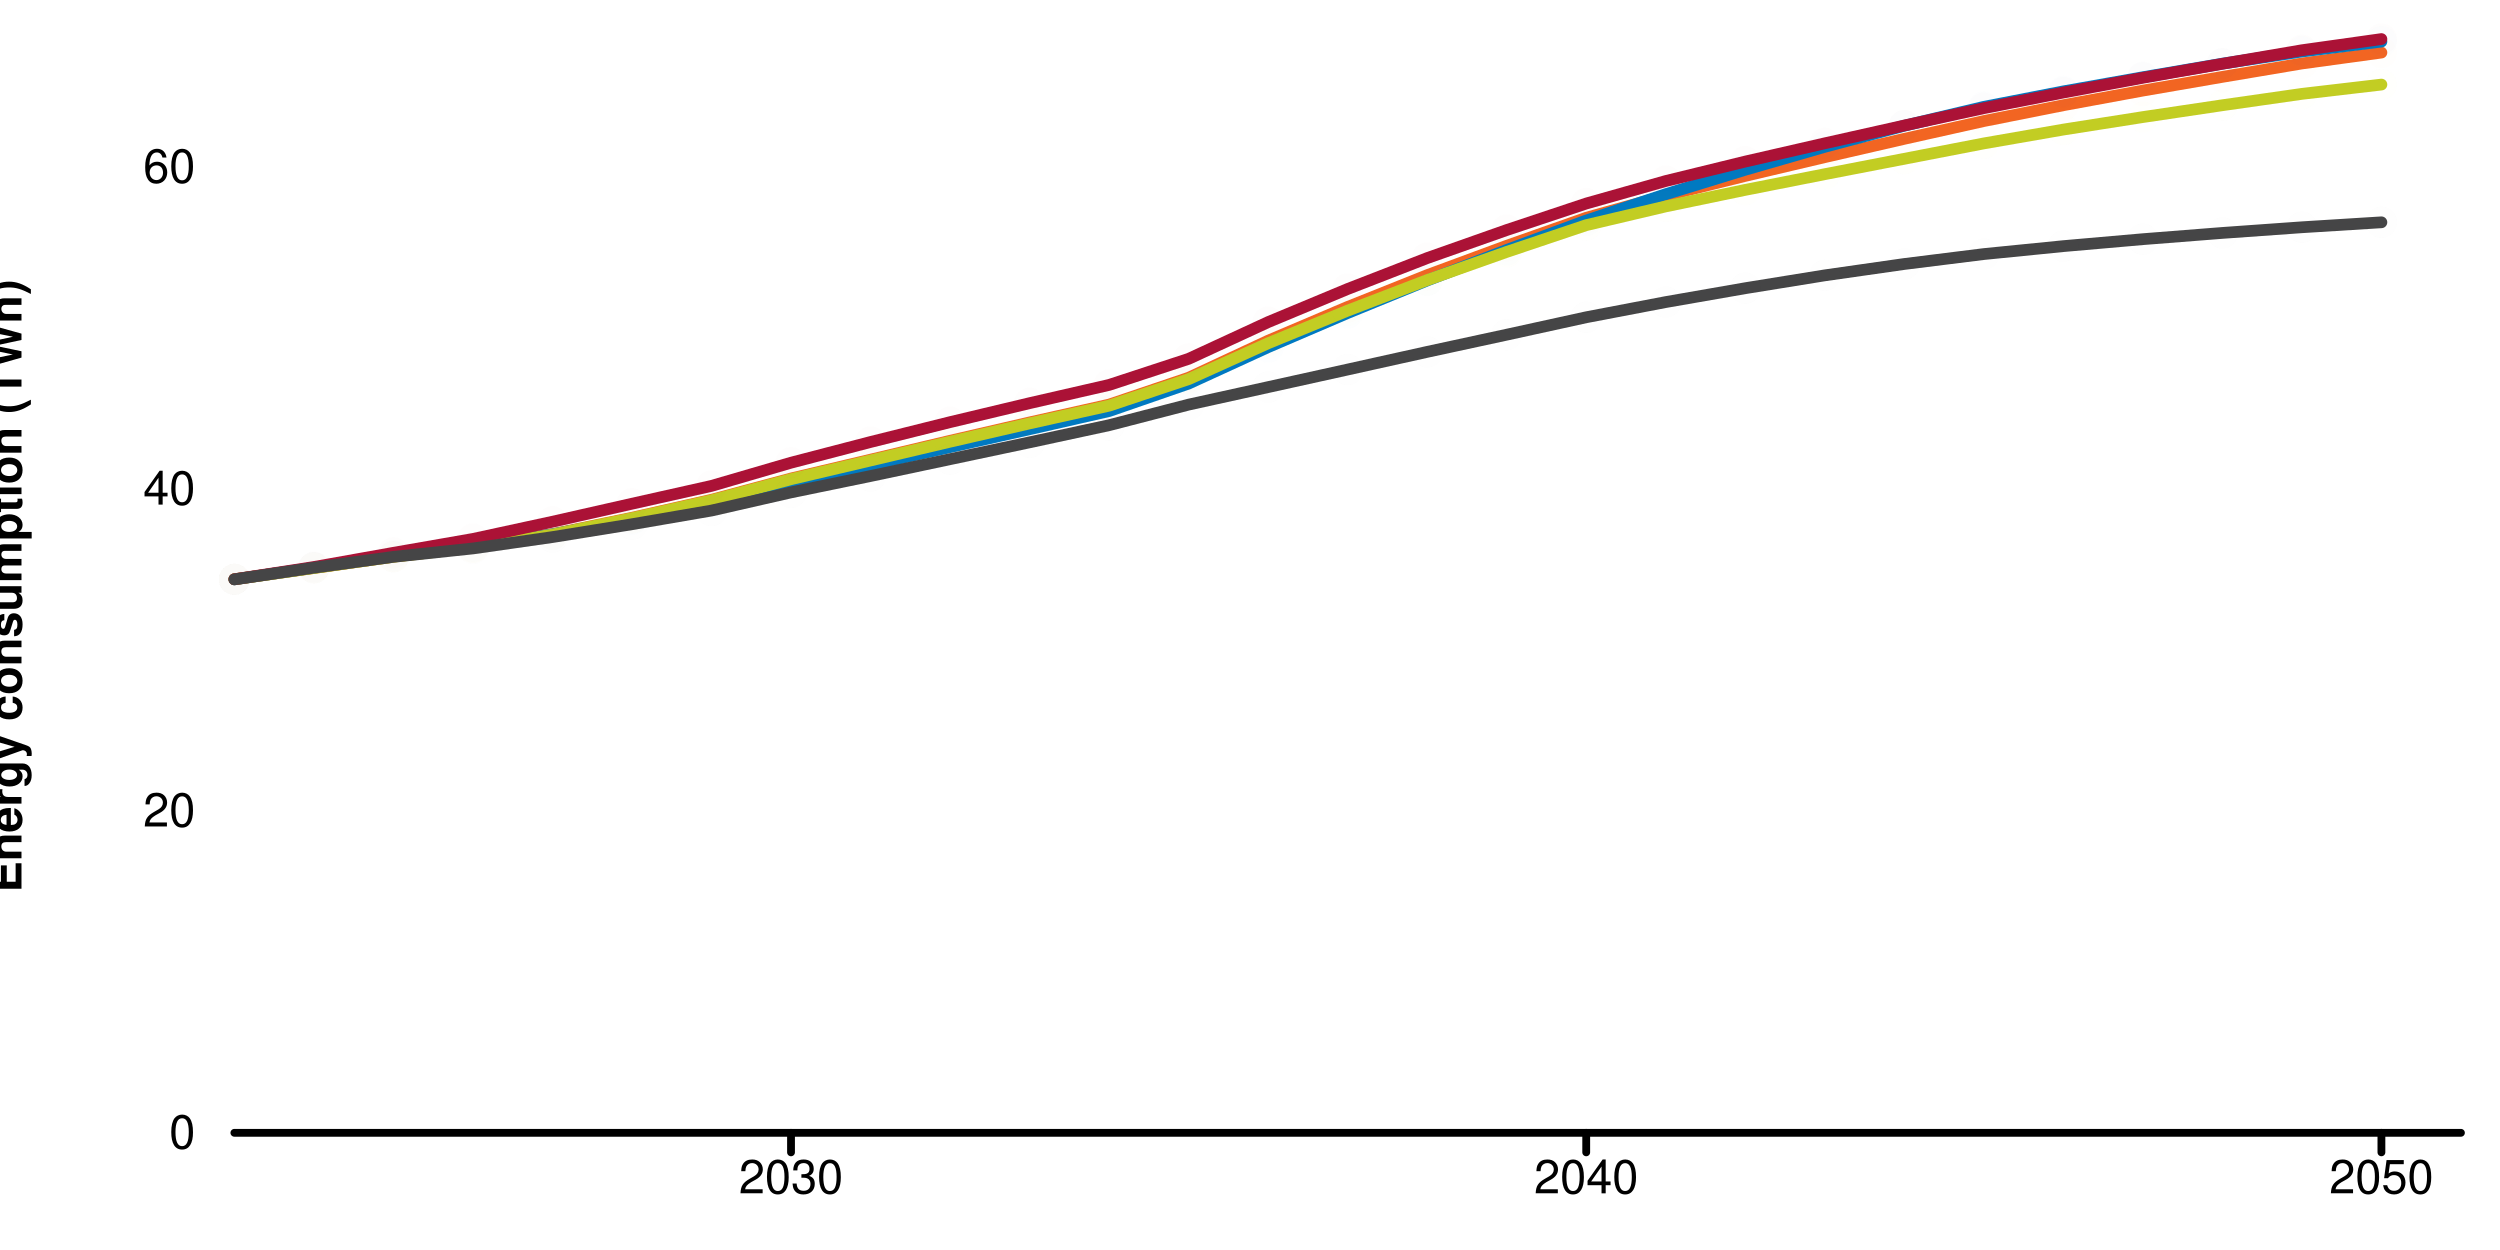
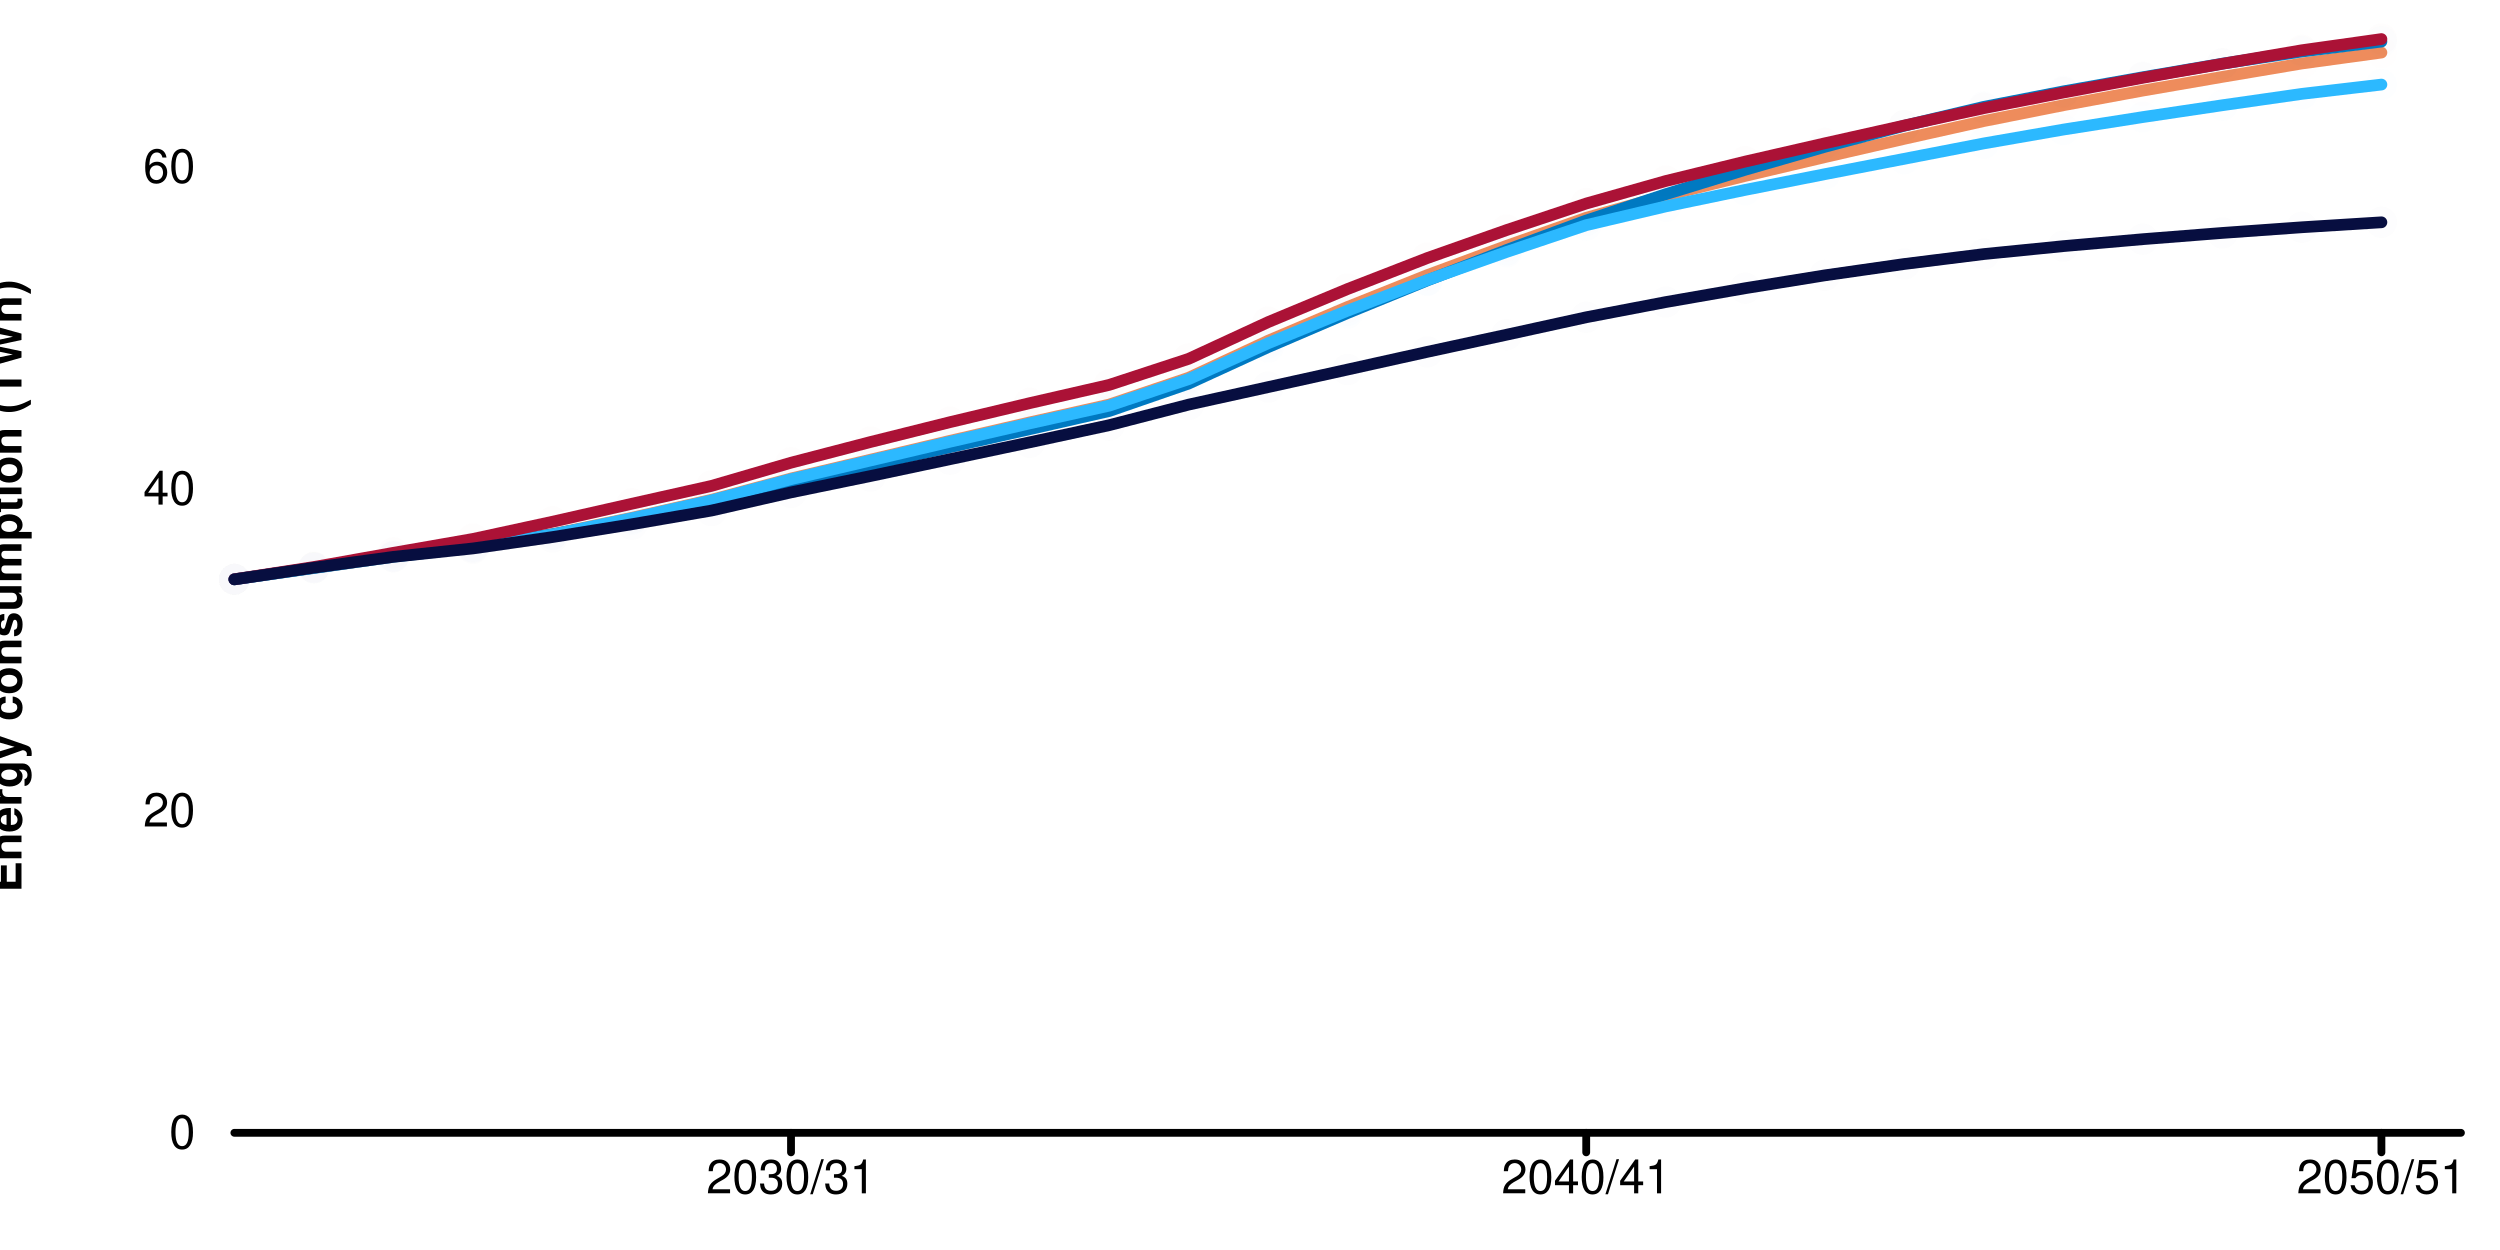
<svg xmlns="http://www.w3.org/2000/svg" width="640" height="320" viewBox="0 0 640 320" preserveAspectRatio="xMinYMin meet" overflow="visible" class="oi-chart-main" data-type="line-chart">
  <defs>
    <style>
	.series path.line { fill-opacity: 0; }
	.series path.line.dotted { stroke-dasharray: 12 20 }
	.series:hover path.line, .series.on path.line { stroke-width: 5; }
	.series .marker { opacity:0.01; }
	.series:hover .marker, .series.active .marker, .series .marker.selected { opacity:1!important; }
	.series .marker:hover, .series .marker.on { r: 6px!important; fill: black; }
	.grid { font-family: "Helvetica Neue",Helvetica,Arial,"Lucida Grande",sans-serif; }
	.grid line { stroke: rgb(0,0,0); stroke-width: 2; stroke-linecap: round; }
	.grid.grid-x text { text-anchor: middle; dominant-baseline: hanging; transform: translateY(10px); }
	.grid.grid-y text { text-anchor: end; dominant-baseline: middle; transform: translateX(-10px); }
	</style>
  </defs>
  <g class="grid grid-y">
    <line x1="60" y1="290" x2="630" y2="290" data-left="60" />
    <text x="60" y="290" text-anchor="end">0</text>
    <text x="60" y="207.584" text-anchor="end">20</text>
    <text x="60" y="125.168" text-anchor="end">40</text>
    <text x="60" y="42.752" text-anchor="end">60</text>
    <text style="text-anchor:middle;dominant-baseline:hanging;font-weight:bold;transform: translateY(150px) rotate(-90deg);">Energy consumption (TWh)</text>
  </g>
  <g class="grid grid-x">
    <line class="tick" x1="202.5" y1="290" x2="202.5" y2="295" />
-     <text x="202.5" y="290" text-anchor="middle">2030</text>
+     <text x="202.5" y="290" text-anchor="middle">2030/31</text>
    <line class="tick" x1="406.071" y1="290" x2="406.071" y2="295" />
-     <text x="406.071" y="290" text-anchor="middle">2040</text>
+     <text x="406.071" y="290" text-anchor="middle">2040/41</text>
    <line class="tick" x1="609.643" y1="290" x2="609.643" y2="295" />
-     <text x="609.643" y="290" text-anchor="middle">2050</text>
+     <text x="609.643" y="290" text-anchor="middle">2050/51</text>
    <text style="text-anchor:middle;dominant-baseline:hanging;font-weight:bold;transform: translateY(150px) rotate(-90deg);" />
  </g>
  <g class="data-layer" role="table">
    <g data-scenario="electric-engagement" class="series series-1" tabindex="0" role="row" aria-label="Series: Electric Engagement" data-series="1">
-       <path d="M 60.00,148.29L 80.36,145.40L 100.71,142.49L 121.07,140.10L 141.43,136.75L 161.79,132.54L 182.14,127.94L 202.50,122.49L 222.86,117.67L 243.21,112.84L 263.57,108.14L 283.93,103.58L 304.29,96.70L 324.64,87.22L 345.00,78.57L 365.36,70.44L 385.71,62.92L 406.07,55.75L 426.43,50.07L 446.79,45.03L 467.14,40.23L 487.50,35.54L 507.86,30.99L 528.21,26.94L 548.57,23.19L 568.93,19.68L 589.29,16.25L 609.64,13.46" id="Electric Engagement" class="line" stroke="#F26522" stroke-width="3" stroke-linecap="round" />
-       <circle class="marker" cx="60.00" cy="148.29" data-y="34.390" data-x="2023" data-i="0" data-series="1" r="4" fill="#F26522" roll="cell" />
-       <circle class="marker" cx="80.36" cy="145.40" data-y="35.090" data-x="2024" data-i="1" data-series="1" r="4" fill="#F26522" roll="cell" />
-       <circle class="marker" cx="100.71" cy="142.49" data-y="35.796" data-x="2025" data-i="2" data-series="1" r="4" fill="#F26522" roll="cell" />
-       <circle class="marker" cx="121.07" cy="140.10" data-y="36.377" data-x="2026" data-i="3" data-series="1" r="4" fill="#F26522" roll="cell" />
-       <circle class="marker" cx="141.43" cy="136.75" data-y="37.190" data-x="2027" data-i="4" data-series="1" r="4" fill="#F26522" roll="cell" />
-       <circle class="marker" cx="161.79" cy="132.54" data-y="38.212" data-x="2028" data-i="5" data-series="1" r="4" fill="#F26522" roll="cell" />
-       <circle class="marker" cx="182.14" cy="127.94" data-y="39.328" data-x="2029" data-i="6" data-series="1" r="4" fill="#F26522" roll="cell" />
-       <circle class="marker" cx="202.50" cy="122.49" data-y="40.650" data-x="2030" data-i="7" data-series="1" r="4" fill="#F26522" roll="cell" />
-       <circle class="marker" cx="222.86" cy="117.67" data-y="41.819" data-x="2031" data-i="8" data-series="1" r="4" fill="#F26522" roll="cell" />
-       <circle class="marker" cx="243.21" cy="112.84" data-y="42.991" data-x="2032" data-i="9" data-series="1" r="4" fill="#F26522" roll="cell" />
-       <circle class="marker" cx="263.57" cy="108.14" data-y="44.133" data-x="2033" data-i="10" data-series="1" r="4" fill="#F26522" roll="cell" />
-       <circle class="marker" cx="283.93" cy="103.58" data-y="45.240" data-x="2034" data-i="11" data-series="1" r="4" fill="#F26522" roll="cell" />
-       <circle class="marker" cx="304.29" cy="96.70" data-y="46.909" data-x="2035" data-i="12" data-series="1" r="4" fill="#F26522" roll="cell" />
-       <circle class="marker" cx="324.64" cy="87.22" data-y="49.210" data-x="2036" data-i="13" data-series="1" r="4" fill="#F26522" roll="cell" />
-       <circle class="marker" cx="345.00" cy="78.57" data-y="51.308" data-x="2037" data-i="14" data-series="1" r="4" fill="#F26522" roll="cell" />
-       <circle class="marker" cx="365.36" cy="70.44" data-y="53.282" data-x="2038" data-i="15" data-series="1" r="4" fill="#F26522" roll="cell" />
-       <circle class="marker" cx="385.71" cy="62.92" data-y="55.106" data-x="2039" data-i="16" data-series="1" r="4" fill="#F26522" roll="cell" />
-       <circle class="marker" cx="406.07" cy="55.75" data-y="56.845" data-x="2040" data-i="17" data-series="1" r="4" fill="#F26522" roll="cell" />
-       <circle class="marker" cx="426.43" cy="50.07" data-y="58.224" data-x="2041" data-i="18" data-series="1" r="4" fill="#F26522" roll="cell" />
-       <circle class="marker" cx="446.79" cy="45.03" data-y="59.448" data-x="2042" data-i="19" data-series="1" r="4" fill="#F26522" roll="cell" />
-       <circle class="marker" cx="467.14" cy="40.23" data-y="60.613" data-x="2043" data-i="20" data-series="1" r="4" fill="#F26522" roll="cell" />
-       <circle class="marker" cx="487.50" cy="35.54" data-y="61.749" data-x="2044" data-i="21" data-series="1" r="4" fill="#F26522" roll="cell" />
-       <circle class="marker" cx="507.86" cy="30.99" data-y="62.854" data-x="2045" data-i="22" data-series="1" r="4" fill="#F26522" roll="cell" />
-       <circle class="marker" cx="528.21" cy="26.94" data-y="63.838" data-x="2046" data-i="23" data-series="1" r="4" fill="#F26522" roll="cell" />
-       <circle class="marker" cx="548.57" cy="23.19" data-y="64.747" data-x="2047" data-i="24" data-series="1" r="4" fill="#F26522" roll="cell" />
-       <circle class="marker" cx="568.93" cy="19.68" data-y="65.600" data-x="2048" data-i="25" data-series="1" r="4" fill="#F26522" roll="cell" />
-       <circle class="marker" cx="589.29" cy="16.25" data-y="66.431" data-x="2049" data-i="26" data-series="1" r="4" fill="#F26522" roll="cell" />
-       <circle class="marker" cx="609.64" cy="13.46" data-y="67.109" data-x="2050" data-i="27" data-series="1" r="4" fill="#F26522" roll="cell" />
+       <path d="M 60.00,148.29L 80.36,145.40L 100.71,142.49L 121.07,140.10L 141.43,136.75L 161.79,132.54L 182.14,127.94L 202.50,122.49L 222.86,117.67L 243.21,112.84L 263.57,108.14L 283.93,103.58L 304.29,96.70L 324.64,87.22L 345.00,78.57L 365.36,70.44L 385.71,62.92L 406.07,55.75L 426.43,50.07L 446.79,45.03L 467.14,40.23L 487.50,35.54L 507.86,30.99L 528.21,26.94L 548.57,23.19L 568.93,19.68L 589.29,16.25L 609.64,13.46" id="Electric Engagement" class="line" stroke="#EE8C5C" stroke-width="3" stroke-linecap="round" />
+       <circle class="marker" cx="60.00" cy="148.29" data-y="34.390" data-x="2023/24" data-i="0" data-series="1" r="4" fill="#EE8C5C" roll="cell" />
+       <circle class="marker" cx="80.36" cy="145.40" data-y="35.090" data-x="2024/25" data-i="1" data-series="1" r="4" fill="#EE8C5C" roll="cell" />
+       <circle class="marker" cx="100.71" cy="142.49" data-y="35.796" data-x="2025/26" data-i="2" data-series="1" r="4" fill="#EE8C5C" roll="cell" />
+       <circle class="marker" cx="121.07" cy="140.10" data-y="36.377" data-x="2026/27" data-i="3" data-series="1" r="4" fill="#EE8C5C" roll="cell" />
+       <circle class="marker" cx="141.43" cy="136.75" data-y="37.190" data-x="2027/28" data-i="4" data-series="1" r="4" fill="#EE8C5C" roll="cell" />
+       <circle class="marker" cx="161.79" cy="132.54" data-y="38.212" data-x="2028/29" data-i="5" data-series="1" r="4" fill="#EE8C5C" roll="cell" />
+       <circle class="marker" cx="182.14" cy="127.94" data-y="39.328" data-x="2029/30" data-i="6" data-series="1" r="4" fill="#EE8C5C" roll="cell" />
+       <circle class="marker" cx="202.50" cy="122.49" data-y="40.650" data-x="2030/31" data-i="7" data-series="1" r="4" fill="#EE8C5C" roll="cell" />
+       <circle class="marker" cx="222.86" cy="117.67" data-y="41.819" data-x="2031/32" data-i="8" data-series="1" r="4" fill="#EE8C5C" roll="cell" />
+       <circle class="marker" cx="243.21" cy="112.84" data-y="42.991" data-x="2032/33" data-i="9" data-series="1" r="4" fill="#EE8C5C" roll="cell" />
+       <circle class="marker" cx="263.57" cy="108.14" data-y="44.133" data-x="2033/34" data-i="10" data-series="1" r="4" fill="#EE8C5C" roll="cell" />
+       <circle class="marker" cx="283.93" cy="103.58" data-y="45.240" data-x="2034/35" data-i="11" data-series="1" r="4" fill="#EE8C5C" roll="cell" />
+       <circle class="marker" cx="304.29" cy="96.70" data-y="46.909" data-x="2035/36" data-i="12" data-series="1" r="4" fill="#EE8C5C" roll="cell" />
+       <circle class="marker" cx="324.64" cy="87.22" data-y="49.210" data-x="2036/37" data-i="13" data-series="1" r="4" fill="#EE8C5C" roll="cell" />
+       <circle class="marker" cx="345.00" cy="78.57" data-y="51.308" data-x="2037/38" data-i="14" data-series="1" r="4" fill="#EE8C5C" roll="cell" />
+       <circle class="marker" cx="365.36" cy="70.44" data-y="53.282" data-x="2038/39" data-i="15" data-series="1" r="4" fill="#EE8C5C" roll="cell" />
+       <circle class="marker" cx="385.71" cy="62.92" data-y="55.106" data-x="2039/40" data-i="16" data-series="1" r="4" fill="#EE8C5C" roll="cell" />
+       <circle class="marker" cx="406.07" cy="55.75" data-y="56.845" data-x="2040/41" data-i="17" data-series="1" r="4" fill="#EE8C5C" roll="cell" />
+       <circle class="marker" cx="426.43" cy="50.07" data-y="58.224" data-x="2041/42" data-i="18" data-series="1" r="4" fill="#EE8C5C" roll="cell" />
+       <circle class="marker" cx="446.79" cy="45.03" data-y="59.448" data-x="2042/43" data-i="19" data-series="1" r="4" fill="#EE8C5C" roll="cell" />
+       <circle class="marker" cx="467.14" cy="40.23" data-y="60.613" data-x="2043/44" data-i="20" data-series="1" r="4" fill="#EE8C5C" roll="cell" />
+       <circle class="marker" cx="487.50" cy="35.54" data-y="61.749" data-x="2044/45" data-i="21" data-series="1" r="4" fill="#EE8C5C" roll="cell" />
+       <circle class="marker" cx="507.86" cy="30.99" data-y="62.854" data-x="2045/46" data-i="22" data-series="1" r="4" fill="#EE8C5C" roll="cell" />
+       <circle class="marker" cx="528.21" cy="26.94" data-y="63.838" data-x="2046/47" data-i="23" data-series="1" r="4" fill="#EE8C5C" roll="cell" />
+       <circle class="marker" cx="548.57" cy="23.19" data-y="64.747" data-x="2047/48" data-i="24" data-series="1" r="4" fill="#EE8C5C" roll="cell" />
+       <circle class="marker" cx="568.93" cy="19.68" data-y="65.600" data-x="2048/49" data-i="25" data-series="1" r="4" fill="#EE8C5C" roll="cell" />
+       <circle class="marker" cx="589.29" cy="16.25" data-y="66.431" data-x="2049/50" data-i="26" data-series="1" r="4" fill="#EE8C5C" roll="cell" />
+       <circle class="marker" cx="609.64" cy="13.46" data-y="67.109" data-x="2050/51" data-i="27" data-series="1" r="4" fill="#EE8C5C" roll="cell" />
    </g>
    <g data-scenario="hydrogen-evolution" class="series series-2" tabindex="0" role="row" aria-label="Series: Hydrogen Evolution" data-series="2">
      <path d="M 60.00,148.31L 80.36,145.33L 100.71,142.26L 121.07,139.85L 141.43,136.78L 161.79,133.00L 182.14,128.81L 202.50,123.64L 222.86,119.07L 243.21,114.46L 263.57,109.88L 283.93,105.23L 304.29,98.19L 324.64,88.86L 345.00,80.13L 365.36,71.80L 385.71,63.99L 406.07,56.45L 426.43,49.71L 446.79,43.46L 467.14,37.59L 487.50,32.18L 507.86,27.35L 528.21,23.39L 548.57,19.77L 568.93,16.29L 589.29,13.18L 609.64,10.65" id="Hydrogen Evolution" class="line" stroke="#0079C1" stroke-width="3" stroke-linecap="round" />
-       <circle class="marker" cx="60.00" cy="148.31" data-y="34.383" data-x="2023" data-i="0" data-series="2" r="4" fill="#0079C1" roll="cell" />
-       <circle class="marker" cx="80.36" cy="145.33" data-y="35.107" data-x="2024" data-i="1" data-series="2" r="4" fill="#0079C1" roll="cell" />
-       <circle class="marker" cx="100.71" cy="142.26" data-y="35.852" data-x="2025" data-i="2" data-series="2" r="4" fill="#0079C1" roll="cell" />
-       <circle class="marker" cx="121.07" cy="139.85" data-y="36.438" data-x="2026" data-i="3" data-series="2" r="4" fill="#0079C1" roll="cell" />
-       <circle class="marker" cx="141.43" cy="136.78" data-y="37.183" data-x="2027" data-i="4" data-series="2" r="4" fill="#0079C1" roll="cell" />
-       <circle class="marker" cx="161.79" cy="133.00" data-y="38.100" data-x="2028" data-i="5" data-series="2" r="4" fill="#0079C1" roll="cell" />
-       <circle class="marker" cx="182.14" cy="128.81" data-y="39.117" data-x="2029" data-i="6" data-series="2" r="4" fill="#0079C1" roll="cell" />
-       <circle class="marker" cx="202.50" cy="123.64" data-y="40.372" data-x="2030" data-i="7" data-series="2" r="4" fill="#0079C1" roll="cell" />
-       <circle class="marker" cx="222.86" cy="119.07" data-y="41.480" data-x="2031" data-i="8" data-series="2" r="4" fill="#0079C1" roll="cell" />
-       <circle class="marker" cx="243.21" cy="114.46" data-y="42.598" data-x="2032" data-i="9" data-series="2" r="4" fill="#0079C1" roll="cell" />
-       <circle class="marker" cx="263.57" cy="109.88" data-y="43.711" data-x="2033" data-i="10" data-series="2" r="4" fill="#0079C1" roll="cell" />
-       <circle class="marker" cx="283.93" cy="105.23" data-y="44.838" data-x="2034" data-i="11" data-series="2" r="4" fill="#0079C1" roll="cell" />
-       <circle class="marker" cx="304.29" cy="98.19" data-y="46.547" data-x="2035" data-i="12" data-series="2" r="4" fill="#0079C1" roll="cell" />
-       <circle class="marker" cx="324.64" cy="88.86" data-y="48.812" data-x="2036" data-i="13" data-series="2" r="4" fill="#0079C1" roll="cell" />
-       <circle class="marker" cx="345.00" cy="80.13" data-y="50.929" data-x="2037" data-i="14" data-series="2" r="4" fill="#0079C1" roll="cell" />
-       <circle class="marker" cx="365.36" cy="71.80" data-y="52.952" data-x="2038" data-i="15" data-series="2" r="4" fill="#0079C1" roll="cell" />
-       <circle class="marker" cx="385.71" cy="63.99" data-y="54.847" data-x="2039" data-i="16" data-series="2" r="4" fill="#0079C1" roll="cell" />
-       <circle class="marker" cx="406.07" cy="56.45" data-y="56.676" data-x="2040" data-i="17" data-series="2" r="4" fill="#0079C1" roll="cell" />
-       <circle class="marker" cx="426.43" cy="49.71" data-y="58.311" data-x="2041" data-i="18" data-series="2" r="4" fill="#0079C1" roll="cell" />
-       <circle class="marker" cx="446.79" cy="43.46" data-y="59.828" data-x="2042" data-i="19" data-series="2" r="4" fill="#0079C1" roll="cell" />
-       <circle class="marker" cx="467.14" cy="37.59" data-y="61.253" data-x="2043" data-i="20" data-series="2" r="4" fill="#0079C1" roll="cell" />
-       <circle class="marker" cx="487.50" cy="32.18" data-y="62.566" data-x="2044" data-i="21" data-series="2" r="4" fill="#0079C1" roll="cell" />
-       <circle class="marker" cx="507.86" cy="27.35" data-y="63.738" data-x="2045" data-i="22" data-series="2" r="4" fill="#0079C1" roll="cell" />
-       <circle class="marker" cx="528.21" cy="23.39" data-y="64.699" data-x="2046" data-i="23" data-series="2" r="4" fill="#0079C1" roll="cell" />
-       <circle class="marker" cx="548.57" cy="19.77" data-y="65.576" data-x="2047" data-i="24" data-series="2" r="4" fill="#0079C1" roll="cell" />
-       <circle class="marker" cx="568.93" cy="16.29" data-y="66.422" data-x="2048" data-i="25" data-series="2" r="4" fill="#0079C1" roll="cell" />
-       <circle class="marker" cx="589.29" cy="13.18" data-y="67.176" data-x="2049" data-i="26" data-series="2" r="4" fill="#0079C1" roll="cell" />
-       <circle class="marker" cx="609.64" cy="10.65" data-y="67.791" data-x="2050" data-i="27" data-series="2" r="4" fill="#0079C1" roll="cell" />
+       <circle class="marker" cx="60.00" cy="148.31" data-y="34.383" data-x="2023/24" data-i="0" data-series="2" r="4" fill="#0079C1" roll="cell" />
+       <circle class="marker" cx="80.36" cy="145.33" data-y="35.107" data-x="2024/25" data-i="1" data-series="2" r="4" fill="#0079C1" roll="cell" />
+       <circle class="marker" cx="100.71" cy="142.26" data-y="35.852" data-x="2025/26" data-i="2" data-series="2" r="4" fill="#0079C1" roll="cell" />
+       <circle class="marker" cx="121.07" cy="139.85" data-y="36.438" data-x="2026/27" data-i="3" data-series="2" r="4" fill="#0079C1" roll="cell" />
+       <circle class="marker" cx="141.43" cy="136.78" data-y="37.183" data-x="2027/28" data-i="4" data-series="2" r="4" fill="#0079C1" roll="cell" />
+       <circle class="marker" cx="161.79" cy="133.00" data-y="38.100" data-x="2028/29" data-i="5" data-series="2" r="4" fill="#0079C1" roll="cell" />
+       <circle class="marker" cx="182.14" cy="128.81" data-y="39.117" data-x="2029/30" data-i="6" data-series="2" r="4" fill="#0079C1" roll="cell" />
+       <circle class="marker" cx="202.50" cy="123.64" data-y="40.372" data-x="2030/31" data-i="7" data-series="2" r="4" fill="#0079C1" roll="cell" />
+       <circle class="marker" cx="222.86" cy="119.07" data-y="41.480" data-x="2031/32" data-i="8" data-series="2" r="4" fill="#0079C1" roll="cell" />
+       <circle class="marker" cx="243.21" cy="114.46" data-y="42.598" data-x="2032/33" data-i="9" data-series="2" r="4" fill="#0079C1" roll="cell" />
+       <circle class="marker" cx="263.57" cy="109.88" data-y="43.711" data-x="2033/34" data-i="10" data-series="2" r="4" fill="#0079C1" roll="cell" />
+       <circle class="marker" cx="283.93" cy="105.23" data-y="44.838" data-x="2034/35" data-i="11" data-series="2" r="4" fill="#0079C1" roll="cell" />
+       <circle class="marker" cx="304.29" cy="98.19" data-y="46.547" data-x="2035/36" data-i="12" data-series="2" r="4" fill="#0079C1" roll="cell" />
+       <circle class="marker" cx="324.64" cy="88.86" data-y="48.812" data-x="2036/37" data-i="13" data-series="2" r="4" fill="#0079C1" roll="cell" />
+       <circle class="marker" cx="345.00" cy="80.13" data-y="50.929" data-x="2037/38" data-i="14" data-series="2" r="4" fill="#0079C1" roll="cell" />
+       <circle class="marker" cx="365.36" cy="71.80" data-y="52.952" data-x="2038/39" data-i="15" data-series="2" r="4" fill="#0079C1" roll="cell" />
+       <circle class="marker" cx="385.71" cy="63.99" data-y="54.847" data-x="2039/40" data-i="16" data-series="2" r="4" fill="#0079C1" roll="cell" />
+       <circle class="marker" cx="406.07" cy="56.45" data-y="56.676" data-x="2040/41" data-i="17" data-series="2" r="4" fill="#0079C1" roll="cell" />
+       <circle class="marker" cx="426.43" cy="49.71" data-y="58.311" data-x="2041/42" data-i="18" data-series="2" r="4" fill="#0079C1" roll="cell" />
+       <circle class="marker" cx="446.79" cy="43.46" data-y="59.828" data-x="2042/43" data-i="19" data-series="2" r="4" fill="#0079C1" roll="cell" />
+       <circle class="marker" cx="467.14" cy="37.59" data-y="61.253" data-x="2043/44" data-i="20" data-series="2" r="4" fill="#0079C1" roll="cell" />
+       <circle class="marker" cx="487.50" cy="32.18" data-y="62.566" data-x="2044/45" data-i="21" data-series="2" r="4" fill="#0079C1" roll="cell" />
+       <circle class="marker" cx="507.86" cy="27.35" data-y="63.738" data-x="2045/46" data-i="22" data-series="2" r="4" fill="#0079C1" roll="cell" />
+       <circle class="marker" cx="528.21" cy="23.39" data-y="64.699" data-x="2046/47" data-i="23" data-series="2" r="4" fill="#0079C1" roll="cell" />
+       <circle class="marker" cx="548.57" cy="19.77" data-y="65.576" data-x="2047/48" data-i="24" data-series="2" r="4" fill="#0079C1" roll="cell" />
+       <circle class="marker" cx="568.93" cy="16.29" data-y="66.422" data-x="2048/49" data-i="25" data-series="2" r="4" fill="#0079C1" roll="cell" />
+       <circle class="marker" cx="589.29" cy="13.18" data-y="67.176" data-x="2049/50" data-i="26" data-series="2" r="4" fill="#0079C1" roll="cell" />
+       <circle class="marker" cx="609.64" cy="10.65" data-y="67.791" data-x="2050/51" data-i="27" data-series="2" r="4" fill="#0079C1" roll="cell" />
    </g>
    <g data-scenario="holistic-transition" class="series series-3" tabindex="0" role="row" aria-label="Series: Holistic Transition" data-series="3">
-       <path d="M 60.00,148.29L 80.36,145.42L 100.71,142.53L 121.07,140.16L 141.43,136.84L 161.79,132.66L 182.14,128.09L 202.50,122.67L 222.86,117.88L 243.21,113.08L 263.57,108.39L 283.93,103.85L 304.29,97.06L 324.64,87.87L 345.00,79.52L 365.36,71.70L 385.71,64.49L 406.07,57.64L 426.43,52.84L 446.79,48.61L 467.14,44.59L 487.50,40.65L 507.86,36.71L 528.21,33.17L 548.57,29.97L 568.93,26.94L 589.29,24.03L 609.64,21.65" id="Holistic Transition" class="line" stroke="#C2CD23" stroke-width="3" stroke-linecap="round" />
-       <circle class="marker" cx="60.00" cy="148.29" data-y="34.390" data-x="2023" data-i="0" data-series="3" r="4" fill="#C2CD23" roll="cell" />
-       <circle class="marker" cx="80.36" cy="145.42" data-y="35.085" data-x="2024" data-i="1" data-series="3" r="4" fill="#C2CD23" roll="cell" />
-       <circle class="marker" cx="100.71" cy="142.53" data-y="35.786" data-x="2025" data-i="2" data-series="3" r="4" fill="#C2CD23" roll="cell" />
-       <circle class="marker" cx="121.07" cy="140.16" data-y="36.361" data-x="2026" data-i="3" data-series="3" r="4" fill="#C2CD23" roll="cell" />
-       <circle class="marker" cx="141.43" cy="136.84" data-y="37.167" data-x="2027" data-i="4" data-series="3" r="4" fill="#C2CD23" roll="cell" />
-       <circle class="marker" cx="161.79" cy="132.66" data-y="38.182" data-x="2028" data-i="5" data-series="3" r="4" fill="#C2CD23" roll="cell" />
-       <circle class="marker" cx="182.14" cy="128.09" data-y="39.290" data-x="2029" data-i="6" data-series="3" r="4" fill="#C2CD23" roll="cell" />
-       <circle class="marker" cx="202.50" cy="122.67" data-y="40.605" data-x="2030" data-i="7" data-series="3" r="4" fill="#C2CD23" roll="cell" />
-       <circle class="marker" cx="222.86" cy="117.88" data-y="41.768" data-x="2031" data-i="8" data-series="3" r="4" fill="#C2CD23" roll="cell" />
-       <circle class="marker" cx="243.21" cy="113.08" data-y="42.934" data-x="2032" data-i="9" data-series="3" r="4" fill="#C2CD23" roll="cell" />
-       <circle class="marker" cx="263.57" cy="108.39" data-y="44.071" data-x="2033" data-i="10" data-series="3" r="4" fill="#C2CD23" roll="cell" />
-       <circle class="marker" cx="283.93" cy="103.85" data-y="45.173" data-x="2034" data-i="11" data-series="3" r="4" fill="#C2CD23" roll="cell" />
-       <circle class="marker" cx="304.29" cy="97.06" data-y="46.821" data-x="2035" data-i="12" data-series="3" r="4" fill="#C2CD23" roll="cell" />
-       <circle class="marker" cx="324.64" cy="87.87" data-y="49.051" data-x="2036" data-i="13" data-series="3" r="4" fill="#C2CD23" roll="cell" />
-       <circle class="marker" cx="345.00" cy="79.52" data-y="51.077" data-x="2037" data-i="14" data-series="3" r="4" fill="#C2CD23" roll="cell" />
-       <circle class="marker" cx="365.36" cy="71.70" data-y="52.976" data-x="2038" data-i="15" data-series="3" r="4" fill="#C2CD23" roll="cell" />
-       <circle class="marker" cx="385.71" cy="64.49" data-y="54.724" data-x="2039" data-i="16" data-series="3" r="4" fill="#C2CD23" roll="cell" />
-       <circle class="marker" cx="406.07" cy="57.64" data-y="56.386" data-x="2040" data-i="17" data-series="3" r="4" fill="#C2CD23" roll="cell" />
-       <circle class="marker" cx="426.43" cy="52.84" data-y="57.553" data-x="2041" data-i="18" data-series="3" r="4" fill="#C2CD23" roll="cell" />
-       <circle class="marker" cx="446.79" cy="48.61" data-y="58.578" data-x="2042" data-i="19" data-series="3" r="4" fill="#C2CD23" roll="cell" />
-       <circle class="marker" cx="467.14" cy="44.59" data-y="59.555" data-x="2043" data-i="20" data-series="3" r="4" fill="#C2CD23" roll="cell" />
-       <circle class="marker" cx="487.50" cy="40.65" data-y="60.511" data-x="2044" data-i="21" data-series="3" r="4" fill="#C2CD23" roll="cell" />
-       <circle class="marker" cx="507.86" cy="36.71" data-y="61.466" data-x="2045" data-i="22" data-series="3" r="4" fill="#C2CD23" roll="cell" />
-       <circle class="marker" cx="528.21" cy="33.17" data-y="62.326" data-x="2046" data-i="23" data-series="3" r="4" fill="#C2CD23" roll="cell" />
-       <circle class="marker" cx="548.57" cy="29.97" data-y="63.102" data-x="2047" data-i="24" data-series="3" r="4" fill="#C2CD23" roll="cell" />
-       <circle class="marker" cx="568.93" cy="26.94" data-y="63.836" data-x="2048" data-i="25" data-series="3" r="4" fill="#C2CD23" roll="cell" />
-       <circle class="marker" cx="589.29" cy="24.03" data-y="64.544" data-x="2049" data-i="26" data-series="3" r="4" fill="#C2CD23" roll="cell" />
-       <circle class="marker" cx="609.64" cy="21.65" data-y="65.120" data-x="2050" data-i="27" data-series="3" r="4" fill="#C2CD23" roll="cell" />
+       <path d="M 60.00,148.29L 80.36,145.42L 100.71,142.53L 121.07,140.16L 141.43,136.84L 161.79,132.66L 182.14,128.09L 202.50,122.67L 222.86,117.88L 243.21,113.08L 263.57,108.39L 283.93,103.85L 304.29,97.06L 324.64,87.87L 345.00,79.52L 365.36,71.70L 385.71,64.49L 406.07,57.64L 426.43,52.84L 446.79,48.61L 467.14,44.59L 487.50,40.65L 507.86,36.71L 528.21,33.17L 548.57,29.97L 568.93,26.94L 589.29,24.03L 609.64,21.65" id="Holistic Transition" class="line" stroke="#2CB9FF" stroke-width="3" stroke-linecap="round" />
+       <circle class="marker" cx="60.00" cy="148.29" data-y="34.390" data-x="2023/24" data-i="0" data-series="3" r="4" fill="#2CB9FF" roll="cell" />
+       <circle class="marker" cx="80.36" cy="145.42" data-y="35.085" data-x="2024/25" data-i="1" data-series="3" r="4" fill="#2CB9FF" roll="cell" />
+       <circle class="marker" cx="100.71" cy="142.53" data-y="35.786" data-x="2025/26" data-i="2" data-series="3" r="4" fill="#2CB9FF" roll="cell" />
+       <circle class="marker" cx="121.07" cy="140.16" data-y="36.361" data-x="2026/27" data-i="3" data-series="3" r="4" fill="#2CB9FF" roll="cell" />
+       <circle class="marker" cx="141.43" cy="136.84" data-y="37.167" data-x="2027/28" data-i="4" data-series="3" r="4" fill="#2CB9FF" roll="cell" />
+       <circle class="marker" cx="161.79" cy="132.66" data-y="38.182" data-x="2028/29" data-i="5" data-series="3" r="4" fill="#2CB9FF" roll="cell" />
+       <circle class="marker" cx="182.14" cy="128.09" data-y="39.290" data-x="2029/30" data-i="6" data-series="3" r="4" fill="#2CB9FF" roll="cell" />
+       <circle class="marker" cx="202.50" cy="122.67" data-y="40.605" data-x="2030/31" data-i="7" data-series="3" r="4" fill="#2CB9FF" roll="cell" />
+       <circle class="marker" cx="222.86" cy="117.88" data-y="41.768" data-x="2031/32" data-i="8" data-series="3" r="4" fill="#2CB9FF" roll="cell" />
+       <circle class="marker" cx="243.21" cy="113.08" data-y="42.934" data-x="2032/33" data-i="9" data-series="3" r="4" fill="#2CB9FF" roll="cell" />
+       <circle class="marker" cx="263.57" cy="108.39" data-y="44.071" data-x="2033/34" data-i="10" data-series="3" r="4" fill="#2CB9FF" roll="cell" />
+       <circle class="marker" cx="283.93" cy="103.85" data-y="45.173" data-x="2034/35" data-i="11" data-series="3" r="4" fill="#2CB9FF" roll="cell" />
+       <circle class="marker" cx="304.29" cy="97.06" data-y="46.821" data-x="2035/36" data-i="12" data-series="3" r="4" fill="#2CB9FF" roll="cell" />
+       <circle class="marker" cx="324.64" cy="87.87" data-y="49.051" data-x="2036/37" data-i="13" data-series="3" r="4" fill="#2CB9FF" roll="cell" />
+       <circle class="marker" cx="345.00" cy="79.52" data-y="51.077" data-x="2037/38" data-i="14" data-series="3" r="4" fill="#2CB9FF" roll="cell" />
+       <circle class="marker" cx="365.36" cy="71.70" data-y="52.976" data-x="2038/39" data-i="15" data-series="3" r="4" fill="#2CB9FF" roll="cell" />
+       <circle class="marker" cx="385.71" cy="64.49" data-y="54.724" data-x="2039/40" data-i="16" data-series="3" r="4" fill="#2CB9FF" roll="cell" />
+       <circle class="marker" cx="406.07" cy="57.64" data-y="56.386" data-x="2040/41" data-i="17" data-series="3" r="4" fill="#2CB9FF" roll="cell" />
+       <circle class="marker" cx="426.43" cy="52.84" data-y="57.553" data-x="2041/42" data-i="18" data-series="3" r="4" fill="#2CB9FF" roll="cell" />
+       <circle class="marker" cx="446.79" cy="48.61" data-y="58.578" data-x="2042/43" data-i="19" data-series="3" r="4" fill="#2CB9FF" roll="cell" />
+       <circle class="marker" cx="467.14" cy="44.59" data-y="59.555" data-x="2043/44" data-i="20" data-series="3" r="4" fill="#2CB9FF" roll="cell" />
+       <circle class="marker" cx="487.50" cy="40.65" data-y="60.511" data-x="2044/45" data-i="21" data-series="3" r="4" fill="#2CB9FF" roll="cell" />
+       <circle class="marker" cx="507.86" cy="36.71" data-y="61.466" data-x="2045/46" data-i="22" data-series="3" r="4" fill="#2CB9FF" roll="cell" />
+       <circle class="marker" cx="528.21" cy="33.17" data-y="62.326" data-x="2046/47" data-i="23" data-series="3" r="4" fill="#2CB9FF" roll="cell" />
+       <circle class="marker" cx="548.57" cy="29.97" data-y="63.102" data-x="2047/48" data-i="24" data-series="3" r="4" fill="#2CB9FF" roll="cell" />
+       <circle class="marker" cx="568.93" cy="26.94" data-y="63.836" data-x="2048/49" data-i="25" data-series="3" r="4" fill="#2CB9FF" roll="cell" />
+       <circle class="marker" cx="589.29" cy="24.03" data-y="64.544" data-x="2049/50" data-i="26" data-series="3" r="4" fill="#2CB9FF" roll="cell" />
+       <circle class="marker" cx="609.64" cy="21.65" data-y="65.120" data-x="2050/51" data-i="27" data-series="3" r="4" fill="#2CB9FF" roll="cell" />
    </g>
-     <g data-scenario="reference-scenario" class="series series-4" tabindex="0" role="row" aria-label="Series: NPg Reference Scenario" data-series="4">
+     <g data-scenario="npg-reference-scenario" class="series series-4" tabindex="0" role="row" aria-label="Series: NPg Reference Scenario" data-series="4">
      <path d="M 60.00,148.29L 80.36,145.15L 100.71,141.52L 121.07,137.97L 141.43,133.56L 161.79,128.95L 182.14,124.39L 202.50,118.45L 222.86,113.15L 243.21,108.07L 263.57,103.21L 283.93,98.54L 304.29,91.86L 324.64,82.46L 345.00,73.98L 365.36,66.07L 385.71,58.89L 406.07,52.10L 426.43,46.34L 446.79,41.36L 467.14,36.69L 487.50,32.13L 507.86,27.69L 528.21,23.69L 548.57,19.91L 568.93,16.33L 589.29,12.86L 609.64,10.00" id="NPg Reference Scenario" class="line" stroke="#ab1236" stroke-width="3" stroke-linecap="round" />
-       <circle class="marker" cx="60.00" cy="148.29" data-y="34.390" data-x="2023" data-i="0" data-series="4" r="4" fill="#ab1236" roll="cell" />
-       <circle class="marker" cx="80.36" cy="145.15" data-y="35.150" data-x="2024" data-i="1" data-series="4" r="4" fill="#ab1236" roll="cell" />
-       <circle class="marker" cx="100.71" cy="141.52" data-y="36.033" data-x="2025" data-i="2" data-series="4" r="4" fill="#ab1236" roll="cell" />
-       <circle class="marker" cx="121.07" cy="137.97" data-y="36.894" data-x="2026" data-i="3" data-series="4" r="4" fill="#ab1236" roll="cell" />
-       <circle class="marker" cx="141.43" cy="133.56" data-y="37.963" data-x="2027" data-i="4" data-series="4" r="4" fill="#ab1236" roll="cell" />
-       <circle class="marker" cx="161.79" cy="128.95" data-y="39.082" data-x="2028" data-i="5" data-series="4" r="4" fill="#ab1236" roll="cell" />
-       <circle class="marker" cx="182.14" cy="124.39" data-y="40.190" data-x="2029" data-i="6" data-series="4" r="4" fill="#ab1236" roll="cell" />
-       <circle class="marker" cx="202.50" cy="118.45" data-y="41.630" data-x="2030" data-i="7" data-series="4" r="4" fill="#ab1236" roll="cell" />
-       <circle class="marker" cx="222.86" cy="113.15" data-y="42.917" data-x="2031" data-i="8" data-series="4" r="4" fill="#ab1236" roll="cell" />
-       <circle class="marker" cx="243.21" cy="108.07" data-y="44.150" data-x="2032" data-i="9" data-series="4" r="4" fill="#ab1236" roll="cell" />
-       <circle class="marker" cx="263.57" cy="103.21" data-y="45.329" data-x="2033" data-i="10" data-series="4" r="4" fill="#ab1236" roll="cell" />
-       <circle class="marker" cx="283.93" cy="98.54" data-y="46.463" data-x="2034" data-i="11" data-series="4" r="4" fill="#ab1236" roll="cell" />
-       <circle class="marker" cx="304.29" cy="91.86" data-y="48.084" data-x="2035" data-i="12" data-series="4" r="4" fill="#ab1236" roll="cell" />
-       <circle class="marker" cx="324.64" cy="82.46" data-y="50.363" data-x="2036" data-i="13" data-series="4" r="4" fill="#ab1236" roll="cell" />
-       <circle class="marker" cx="345.00" cy="73.98" data-y="52.422" data-x="2037" data-i="14" data-series="4" r="4" fill="#ab1236" roll="cell" />
-       <circle class="marker" cx="365.36" cy="66.07" data-y="54.341" data-x="2038" data-i="15" data-series="4" r="4" fill="#ab1236" roll="cell" />
-       <circle class="marker" cx="385.71" cy="58.89" data-y="56.084" data-x="2039" data-i="16" data-series="4" r="4" fill="#ab1236" roll="cell" />
-       <circle class="marker" cx="406.07" cy="52.10" data-y="57.732" data-x="2040" data-i="17" data-series="4" r="4" fill="#ab1236" roll="cell" />
-       <circle class="marker" cx="426.43" cy="46.34" data-y="59.130" data-x="2041" data-i="18" data-series="4" r="4" fill="#ab1236" roll="cell" />
-       <circle class="marker" cx="446.79" cy="41.36" data-y="60.338" data-x="2042" data-i="19" data-series="4" r="4" fill="#ab1236" roll="cell" />
-       <circle class="marker" cx="467.14" cy="36.69" data-y="61.472" data-x="2043" data-i="20" data-series="4" r="4" fill="#ab1236" roll="cell" />
-       <circle class="marker" cx="487.50" cy="32.13" data-y="62.577" data-x="2044" data-i="21" data-series="4" r="4" fill="#ab1236" roll="cell" />
-       <circle class="marker" cx="507.86" cy="27.69" data-y="63.654" data-x="2045" data-i="22" data-series="4" r="4" fill="#ab1236" roll="cell" />
-       <circle class="marker" cx="528.21" cy="23.69" data-y="64.627" data-x="2046" data-i="23" data-series="4" r="4" fill="#ab1236" roll="cell" />
-       <circle class="marker" cx="548.57" cy="19.91" data-y="65.544" data-x="2047" data-i="24" data-series="4" r="4" fill="#ab1236" roll="cell" />
-       <circle class="marker" cx="568.93" cy="16.33" data-y="66.411" data-x="2048" data-i="25" data-series="4" r="4" fill="#ab1236" roll="cell" />
-       <circle class="marker" cx="589.29" cy="12.86" data-y="67.255" data-x="2049" data-i="26" data-series="4" r="4" fill="#ab1236" roll="cell" />
-       <circle class="marker" cx="609.64" cy="10.00" data-y="67.948" data-x="2050" data-i="27" data-series="4" r="4" fill="#ab1236" roll="cell" />
+       <circle class="marker" cx="60.00" cy="148.29" data-y="34.390" data-x="2023/24" data-i="0" data-series="4" r="4" fill="#ab1236" roll="cell" />
+       <circle class="marker" cx="80.36" cy="145.15" data-y="35.150" data-x="2024/25" data-i="1" data-series="4" r="4" fill="#ab1236" roll="cell" />
+       <circle class="marker" cx="100.71" cy="141.52" data-y="36.033" data-x="2025/26" data-i="2" data-series="4" r="4" fill="#ab1236" roll="cell" />
+       <circle class="marker" cx="121.07" cy="137.97" data-y="36.894" data-x="2026/27" data-i="3" data-series="4" r="4" fill="#ab1236" roll="cell" />
+       <circle class="marker" cx="141.43" cy="133.56" data-y="37.963" data-x="2027/28" data-i="4" data-series="4" r="4" fill="#ab1236" roll="cell" />
+       <circle class="marker" cx="161.79" cy="128.95" data-y="39.082" data-x="2028/29" data-i="5" data-series="4" r="4" fill="#ab1236" roll="cell" />
+       <circle class="marker" cx="182.14" cy="124.39" data-y="40.190" data-x="2029/30" data-i="6" data-series="4" r="4" fill="#ab1236" roll="cell" />
+       <circle class="marker" cx="202.50" cy="118.45" data-y="41.630" data-x="2030/31" data-i="7" data-series="4" r="4" fill="#ab1236" roll="cell" />
+       <circle class="marker" cx="222.86" cy="113.15" data-y="42.917" data-x="2031/32" data-i="8" data-series="4" r="4" fill="#ab1236" roll="cell" />
+       <circle class="marker" cx="243.21" cy="108.07" data-y="44.150" data-x="2032/33" data-i="9" data-series="4" r="4" fill="#ab1236" roll="cell" />
+       <circle class="marker" cx="263.57" cy="103.21" data-y="45.329" data-x="2033/34" data-i="10" data-series="4" r="4" fill="#ab1236" roll="cell" />
+       <circle class="marker" cx="283.93" cy="98.54" data-y="46.463" data-x="2034/35" data-i="11" data-series="4" r="4" fill="#ab1236" roll="cell" />
+       <circle class="marker" cx="304.29" cy="91.86" data-y="48.084" data-x="2035/36" data-i="12" data-series="4" r="4" fill="#ab1236" roll="cell" />
+       <circle class="marker" cx="324.64" cy="82.46" data-y="50.363" data-x="2036/37" data-i="13" data-series="4" r="4" fill="#ab1236" roll="cell" />
+       <circle class="marker" cx="345.00" cy="73.98" data-y="52.422" data-x="2037/38" data-i="14" data-series="4" r="4" fill="#ab1236" roll="cell" />
+       <circle class="marker" cx="365.36" cy="66.07" data-y="54.341" data-x="2038/39" data-i="15" data-series="4" r="4" fill="#ab1236" roll="cell" />
+       <circle class="marker" cx="385.71" cy="58.89" data-y="56.084" data-x="2039/40" data-i="16" data-series="4" r="4" fill="#ab1236" roll="cell" />
+       <circle class="marker" cx="406.07" cy="52.10" data-y="57.732" data-x="2040/41" data-i="17" data-series="4" r="4" fill="#ab1236" roll="cell" />
+       <circle class="marker" cx="426.43" cy="46.34" data-y="59.130" data-x="2041/42" data-i="18" data-series="4" r="4" fill="#ab1236" roll="cell" />
+       <circle class="marker" cx="446.79" cy="41.36" data-y="60.338" data-x="2042/43" data-i="19" data-series="4" r="4" fill="#ab1236" roll="cell" />
+       <circle class="marker" cx="467.14" cy="36.69" data-y="61.472" data-x="2043/44" data-i="20" data-series="4" r="4" fill="#ab1236" roll="cell" />
+       <circle class="marker" cx="487.50" cy="32.13" data-y="62.577" data-x="2044/45" data-i="21" data-series="4" r="4" fill="#ab1236" roll="cell" />
+       <circle class="marker" cx="507.86" cy="27.69" data-y="63.654" data-x="2045/46" data-i="22" data-series="4" r="4" fill="#ab1236" roll="cell" />
+       <circle class="marker" cx="528.21" cy="23.69" data-y="64.627" data-x="2046/47" data-i="23" data-series="4" r="4" fill="#ab1236" roll="cell" />
+       <circle class="marker" cx="548.57" cy="19.91" data-y="65.544" data-x="2047/48" data-i="24" data-series="4" r="4" fill="#ab1236" roll="cell" />
+       <circle class="marker" cx="568.93" cy="16.33" data-y="66.411" data-x="2048/49" data-i="25" data-series="4" r="4" fill="#ab1236" roll="cell" />
+       <circle class="marker" cx="589.29" cy="12.86" data-y="67.255" data-x="2049/50" data-i="26" data-series="4" r="4" fill="#ab1236" roll="cell" />
+       <circle class="marker" cx="609.64" cy="10.00" data-y="67.948" data-x="2050/51" data-i="27" data-series="4" r="4" fill="#ab1236" roll="cell" />
    </g>
    <g data-scenario="counterfactual" class="series series-5" tabindex="0" role="row" aria-label="Series: Counterfactual" data-series="5">
-       <path d="M 60.00,148.32L 80.36,145.33L 100.71,142.55L 121.07,140.40L 141.43,137.49L 161.79,134.20L 182.14,130.70L 202.50,126.05L 222.86,121.86L 243.21,117.55L 263.57,113.24L 283.93,108.85L 304.29,103.58L 324.64,99.10L 345.00,94.60L 365.36,90.08L 385.71,85.68L 406.07,81.22L 426.43,77.33L 446.79,73.78L 467.14,70.49L 487.50,67.58L 507.86,65.04L 528.21,63.01L 548.57,61.23L 568.93,59.63L 589.29,58.18L 609.64,56.91" id="Counterfactual" class="line" stroke="#454546" stroke-width="3" stroke-linecap="round" />
-       <circle class="marker" cx="60.00" cy="148.32" data-y="34.381" data-x="2023" data-i="0" data-series="5" r="4" fill="#454546" roll="cell" />
-       <circle class="marker" cx="80.36" cy="145.33" data-y="35.108" data-x="2024" data-i="1" data-series="5" r="4" fill="#454546" roll="cell" />
-       <circle class="marker" cx="100.71" cy="142.55" data-y="35.781" data-x="2025" data-i="2" data-series="5" r="4" fill="#454546" roll="cell" />
-       <circle class="marker" cx="121.07" cy="140.40" data-y="36.303" data-x="2026" data-i="3" data-series="5" r="4" fill="#454546" roll="cell" />
-       <circle class="marker" cx="141.43" cy="137.49" data-y="37.011" data-x="2027" data-i="4" data-series="5" r="4" fill="#454546" roll="cell" />
-       <circle class="marker" cx="161.79" cy="134.20" data-y="37.809" data-x="2028" data-i="5" data-series="5" r="4" fill="#454546" roll="cell" />
-       <circle class="marker" cx="182.14" cy="130.70" data-y="38.657" data-x="2029" data-i="6" data-series="5" r="4" fill="#454546" roll="cell" />
-       <circle class="marker" cx="202.50" cy="126.05" data-y="39.785" data-x="2030" data-i="7" data-series="5" r="4" fill="#454546" roll="cell" />
-       <circle class="marker" cx="222.86" cy="121.86" data-y="40.802" data-x="2031" data-i="8" data-series="5" r="4" fill="#454546" roll="cell" />
-       <circle class="marker" cx="243.21" cy="117.55" data-y="41.849" data-x="2032" data-i="9" data-series="5" r="4" fill="#454546" roll="cell" />
-       <circle class="marker" cx="263.57" cy="113.24" data-y="42.895" data-x="2033" data-i="10" data-series="5" r="4" fill="#454546" roll="cell" />
-       <circle class="marker" cx="283.93" cy="108.85" data-y="43.960" data-x="2034" data-i="11" data-series="5" r="4" fill="#454546" roll="cell" />
-       <circle class="marker" cx="304.29" cy="103.58" data-y="45.238" data-x="2035" data-i="12" data-series="5" r="4" fill="#454546" roll="cell" />
-       <circle class="marker" cx="324.64" cy="99.10" data-y="46.325" data-x="2036" data-i="13" data-series="5" r="4" fill="#454546" roll="cell" />
-       <circle class="marker" cx="345.00" cy="94.60" data-y="47.418" data-x="2037" data-i="14" data-series="5" r="4" fill="#454546" roll="cell" />
-       <circle class="marker" cx="365.36" cy="90.08" data-y="48.514" data-x="2038" data-i="15" data-series="5" r="4" fill="#454546" roll="cell" />
-       <circle class="marker" cx="385.71" cy="85.68" data-y="49.582" data-x="2039" data-i="16" data-series="5" r="4" fill="#454546" roll="cell" />
-       <circle class="marker" cx="406.07" cy="81.22" data-y="50.666" data-x="2040" data-i="17" data-series="5" r="4" fill="#454546" roll="cell" />
-       <circle class="marker" cx="426.43" cy="77.33" data-y="51.610" data-x="2041" data-i="18" data-series="5" r="4" fill="#454546" roll="cell" />
-       <circle class="marker" cx="446.79" cy="73.78" data-y="52.471" data-x="2042" data-i="19" data-series="5" r="4" fill="#454546" roll="cell" />
-       <circle class="marker" cx="467.14" cy="70.49" data-y="53.268" data-x="2043" data-i="20" data-series="5" r="4" fill="#454546" roll="cell" />
-       <circle class="marker" cx="487.50" cy="67.58" data-y="53.974" data-x="2044" data-i="21" data-series="5" r="4" fill="#454546" roll="cell" />
-       <circle class="marker" cx="507.86" cy="65.04" data-y="54.592" data-x="2045" data-i="22" data-series="5" r="4" fill="#454546" roll="cell" />
-       <circle class="marker" cx="528.21" cy="63.01" data-y="55.083" data-x="2046" data-i="23" data-series="5" r="4" fill="#454546" roll="cell" />
-       <circle class="marker" cx="548.57" cy="61.23" data-y="55.515" data-x="2047" data-i="24" data-series="5" r="4" fill="#454546" roll="cell" />
-       <circle class="marker" cx="568.93" cy="59.63" data-y="55.904" data-x="2048" data-i="25" data-series="5" r="4" fill="#454546" roll="cell" />
-       <circle class="marker" cx="589.29" cy="58.18" data-y="56.255" data-x="2049" data-i="26" data-series="5" r="4" fill="#454546" roll="cell" />
-       <circle class="marker" cx="609.64" cy="56.91" data-y="56.564" data-x="2050" data-i="27" data-series="5" r="4" fill="#454546" roll="cell" />
+       <path d="M 60.00,148.32L 80.36,145.33L 100.71,142.55L 121.07,140.40L 141.43,137.49L 161.79,134.20L 182.14,130.70L 202.50,126.05L 222.86,121.86L 243.21,117.55L 263.57,113.24L 283.93,108.85L 304.29,103.58L 324.64,99.10L 345.00,94.60L 365.36,90.08L 385.71,85.68L 406.07,81.22L 426.43,77.33L 446.79,73.78L 467.14,70.49L 487.50,67.58L 507.86,65.04L 528.21,63.01L 548.57,61.23L 568.93,59.63L 589.29,58.18L 609.64,56.91" id="Counterfactual" class="line" stroke="#070E40" stroke-width="3" stroke-linecap="round" />
+       <circle class="marker" cx="60.00" cy="148.32" data-y="34.381" data-x="2023/24" data-i="0" data-series="5" r="4" fill="#070E40" roll="cell" />
+       <circle class="marker" cx="80.36" cy="145.33" data-y="35.108" data-x="2024/25" data-i="1" data-series="5" r="4" fill="#070E40" roll="cell" />
+       <circle class="marker" cx="100.71" cy="142.55" data-y="35.781" data-x="2025/26" data-i="2" data-series="5" r="4" fill="#070E40" roll="cell" />
+       <circle class="marker" cx="121.07" cy="140.40" data-y="36.303" data-x="2026/27" data-i="3" data-series="5" r="4" fill="#070E40" roll="cell" />
+       <circle class="marker" cx="141.43" cy="137.49" data-y="37.011" data-x="2027/28" data-i="4" data-series="5" r="4" fill="#070E40" roll="cell" />
+       <circle class="marker" cx="161.79" cy="134.20" data-y="37.809" data-x="2028/29" data-i="5" data-series="5" r="4" fill="#070E40" roll="cell" />
+       <circle class="marker" cx="182.14" cy="130.70" data-y="38.657" data-x="2029/30" data-i="6" data-series="5" r="4" fill="#070E40" roll="cell" />
+       <circle class="marker" cx="202.50" cy="126.05" data-y="39.785" data-x="2030/31" data-i="7" data-series="5" r="4" fill="#070E40" roll="cell" />
+       <circle class="marker" cx="222.86" cy="121.86" data-y="40.802" data-x="2031/32" data-i="8" data-series="5" r="4" fill="#070E40" roll="cell" />
+       <circle class="marker" cx="243.21" cy="117.55" data-y="41.849" data-x="2032/33" data-i="9" data-series="5" r="4" fill="#070E40" roll="cell" />
+       <circle class="marker" cx="263.57" cy="113.24" data-y="42.895" data-x="2033/34" data-i="10" data-series="5" r="4" fill="#070E40" roll="cell" />
+       <circle class="marker" cx="283.93" cy="108.85" data-y="43.960" data-x="2034/35" data-i="11" data-series="5" r="4" fill="#070E40" roll="cell" />
+       <circle class="marker" cx="304.29" cy="103.58" data-y="45.238" data-x="2035/36" data-i="12" data-series="5" r="4" fill="#070E40" roll="cell" />
+       <circle class="marker" cx="324.64" cy="99.10" data-y="46.325" data-x="2036/37" data-i="13" data-series="5" r="4" fill="#070E40" roll="cell" />
+       <circle class="marker" cx="345.00" cy="94.60" data-y="47.418" data-x="2037/38" data-i="14" data-series="5" r="4" fill="#070E40" roll="cell" />
+       <circle class="marker" cx="365.36" cy="90.08" data-y="48.514" data-x="2038/39" data-i="15" data-series="5" r="4" fill="#070E40" roll="cell" />
+       <circle class="marker" cx="385.71" cy="85.68" data-y="49.582" data-x="2039/40" data-i="16" data-series="5" r="4" fill="#070E40" roll="cell" />
+       <circle class="marker" cx="406.07" cy="81.22" data-y="50.666" data-x="2040/41" data-i="17" data-series="5" r="4" fill="#070E40" roll="cell" />
+       <circle class="marker" cx="426.43" cy="77.33" data-y="51.610" data-x="2041/42" data-i="18" data-series="5" r="4" fill="#070E40" roll="cell" />
+       <circle class="marker" cx="446.79" cy="73.78" data-y="52.471" data-x="2042/43" data-i="19" data-series="5" r="4" fill="#070E40" roll="cell" />
+       <circle class="marker" cx="467.14" cy="70.49" data-y="53.268" data-x="2043/44" data-i="20" data-series="5" r="4" fill="#070E40" roll="cell" />
+       <circle class="marker" cx="487.50" cy="67.58" data-y="53.974" data-x="2044/45" data-i="21" data-series="5" r="4" fill="#070E40" roll="cell" />
+       <circle class="marker" cx="507.86" cy="65.04" data-y="54.592" data-x="2045/46" data-i="22" data-series="5" r="4" fill="#070E40" roll="cell" />
+       <circle class="marker" cx="528.21" cy="63.01" data-y="55.083" data-x="2046/47" data-i="23" data-series="5" r="4" fill="#070E40" roll="cell" />
+       <circle class="marker" cx="548.57" cy="61.23" data-y="55.515" data-x="2047/48" data-i="24" data-series="5" r="4" fill="#070E40" roll="cell" />
+       <circle class="marker" cx="568.93" cy="59.63" data-y="55.904" data-x="2048/49" data-i="25" data-series="5" r="4" fill="#070E40" roll="cell" />
+       <circle class="marker" cx="589.29" cy="58.18" data-y="56.255" data-x="2049/50" data-i="26" data-series="5" r="4" fill="#070E40" roll="cell" />
+       <circle class="marker" cx="609.64" cy="56.91" data-y="56.564" data-x="2050/51" data-i="27" data-series="5" r="4" fill="#070E40" roll="cell" />
    </g>
  </g>
</svg>
